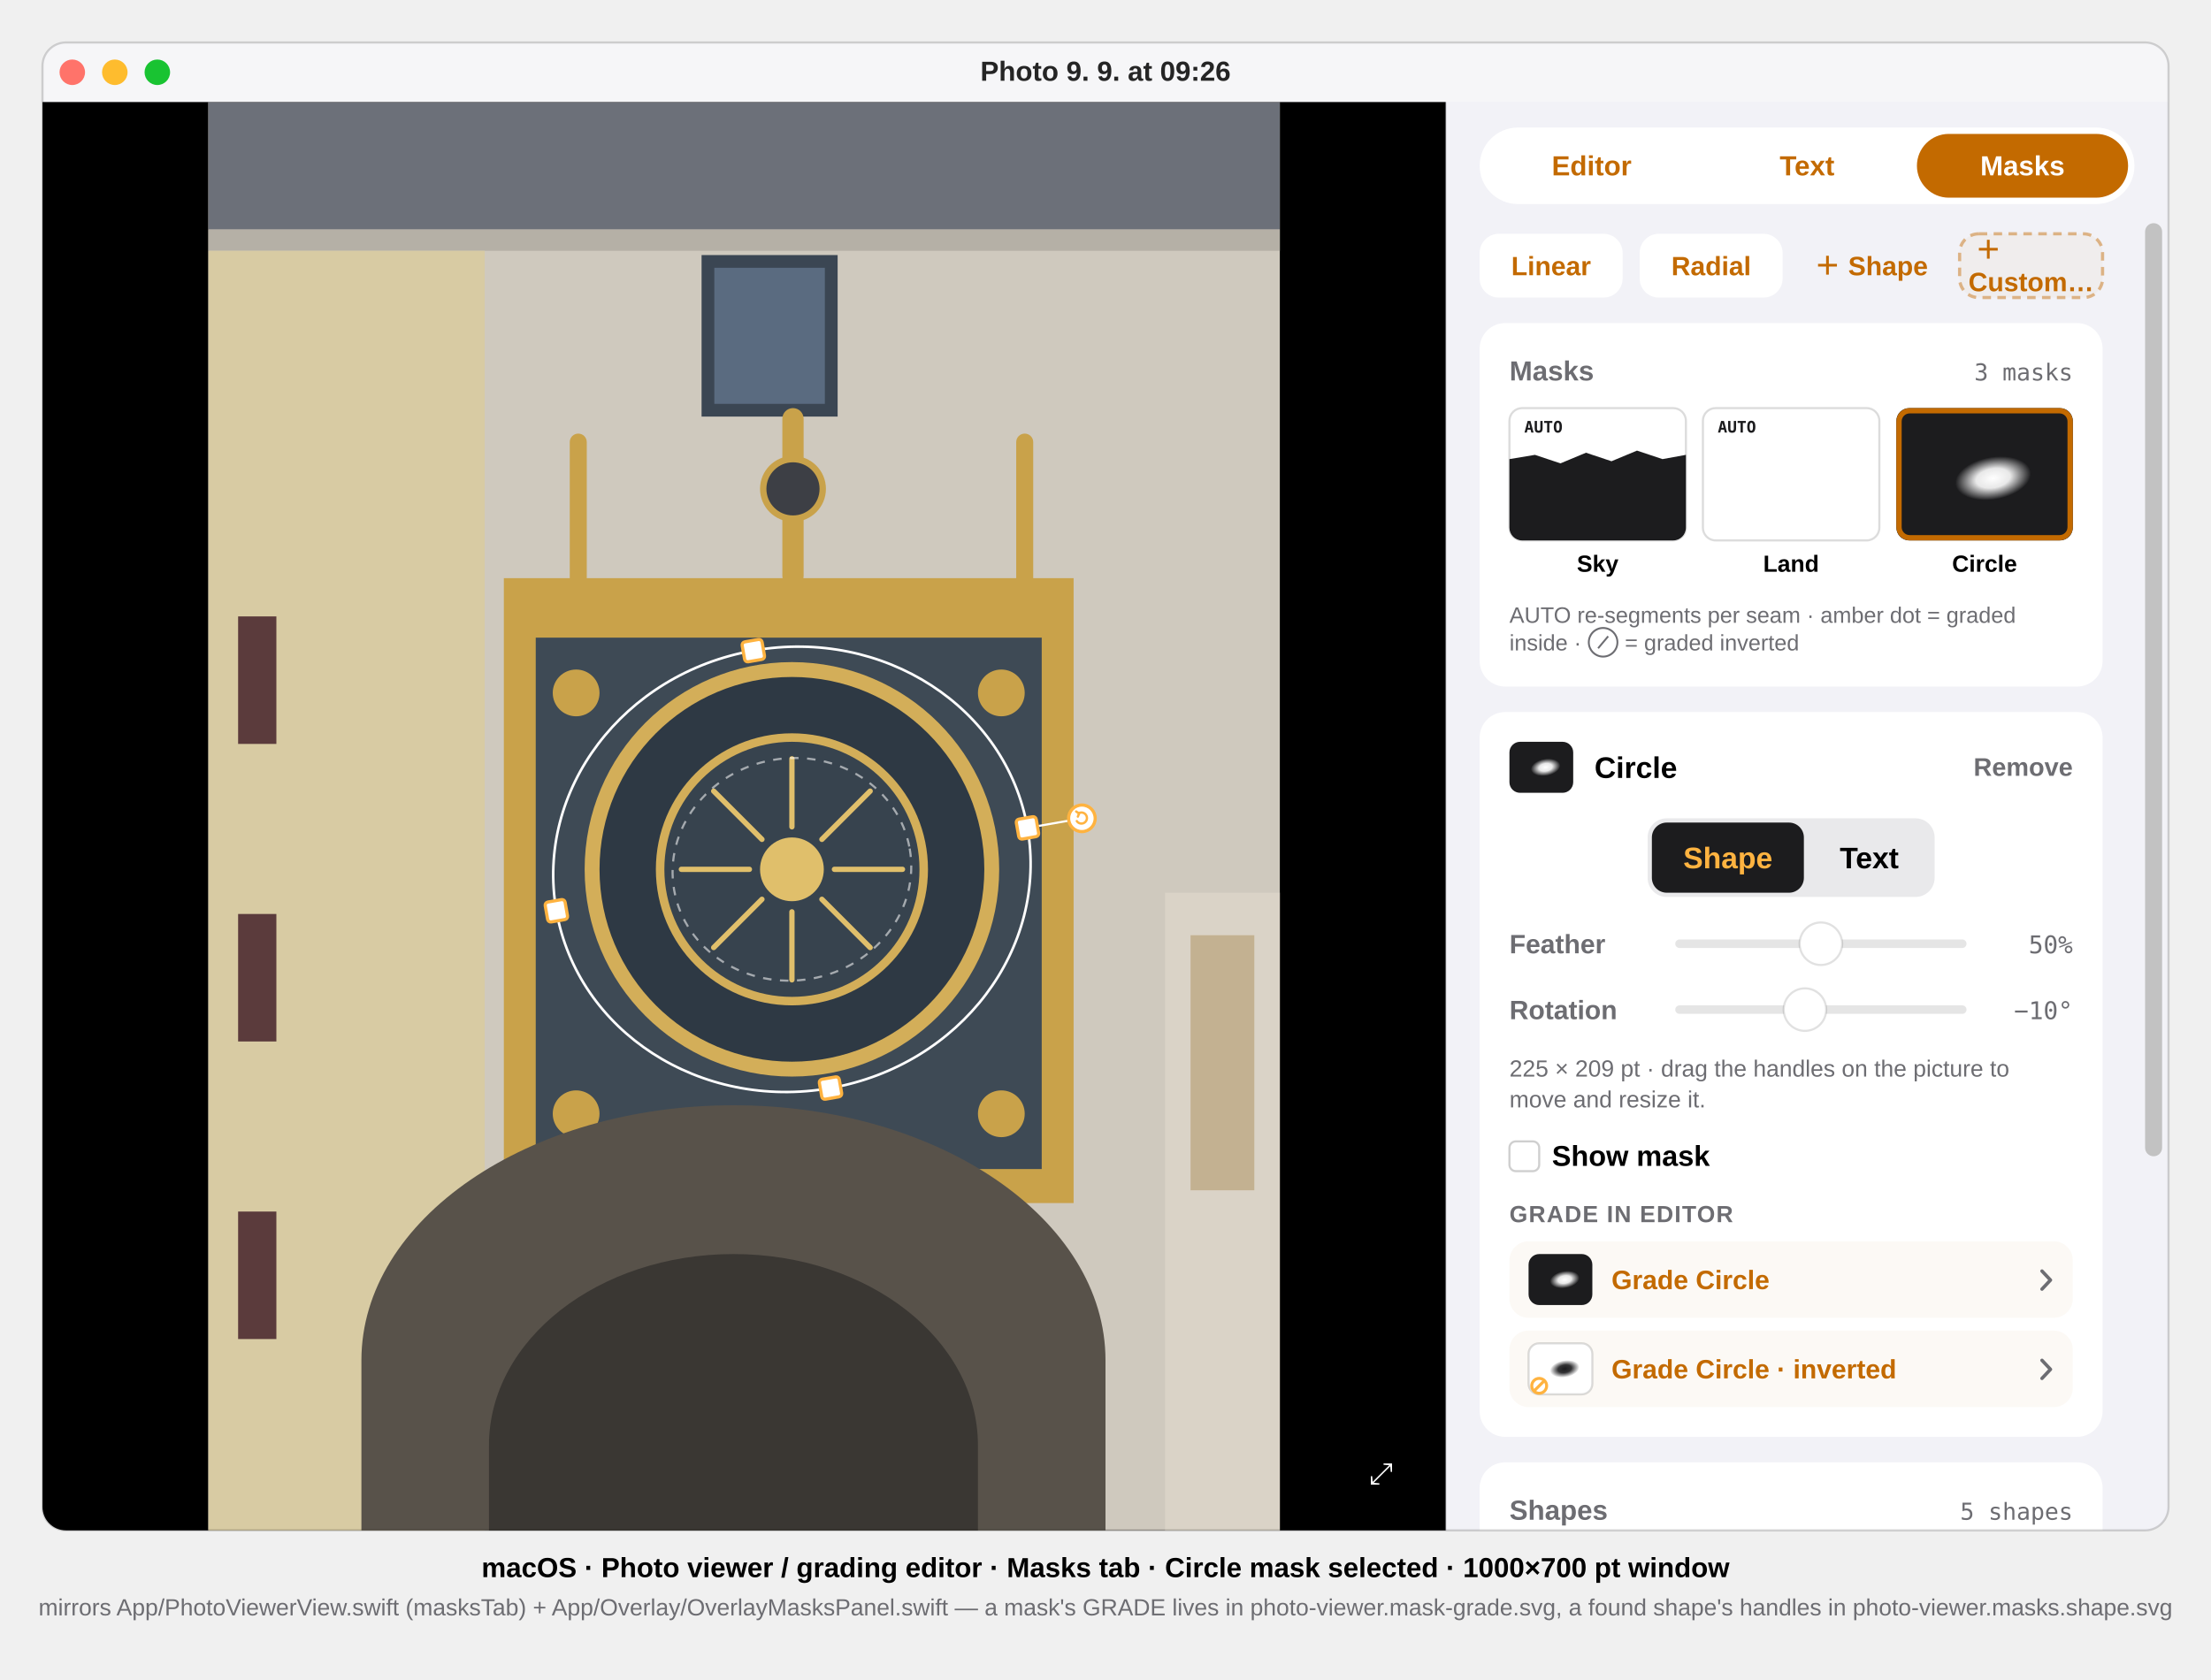
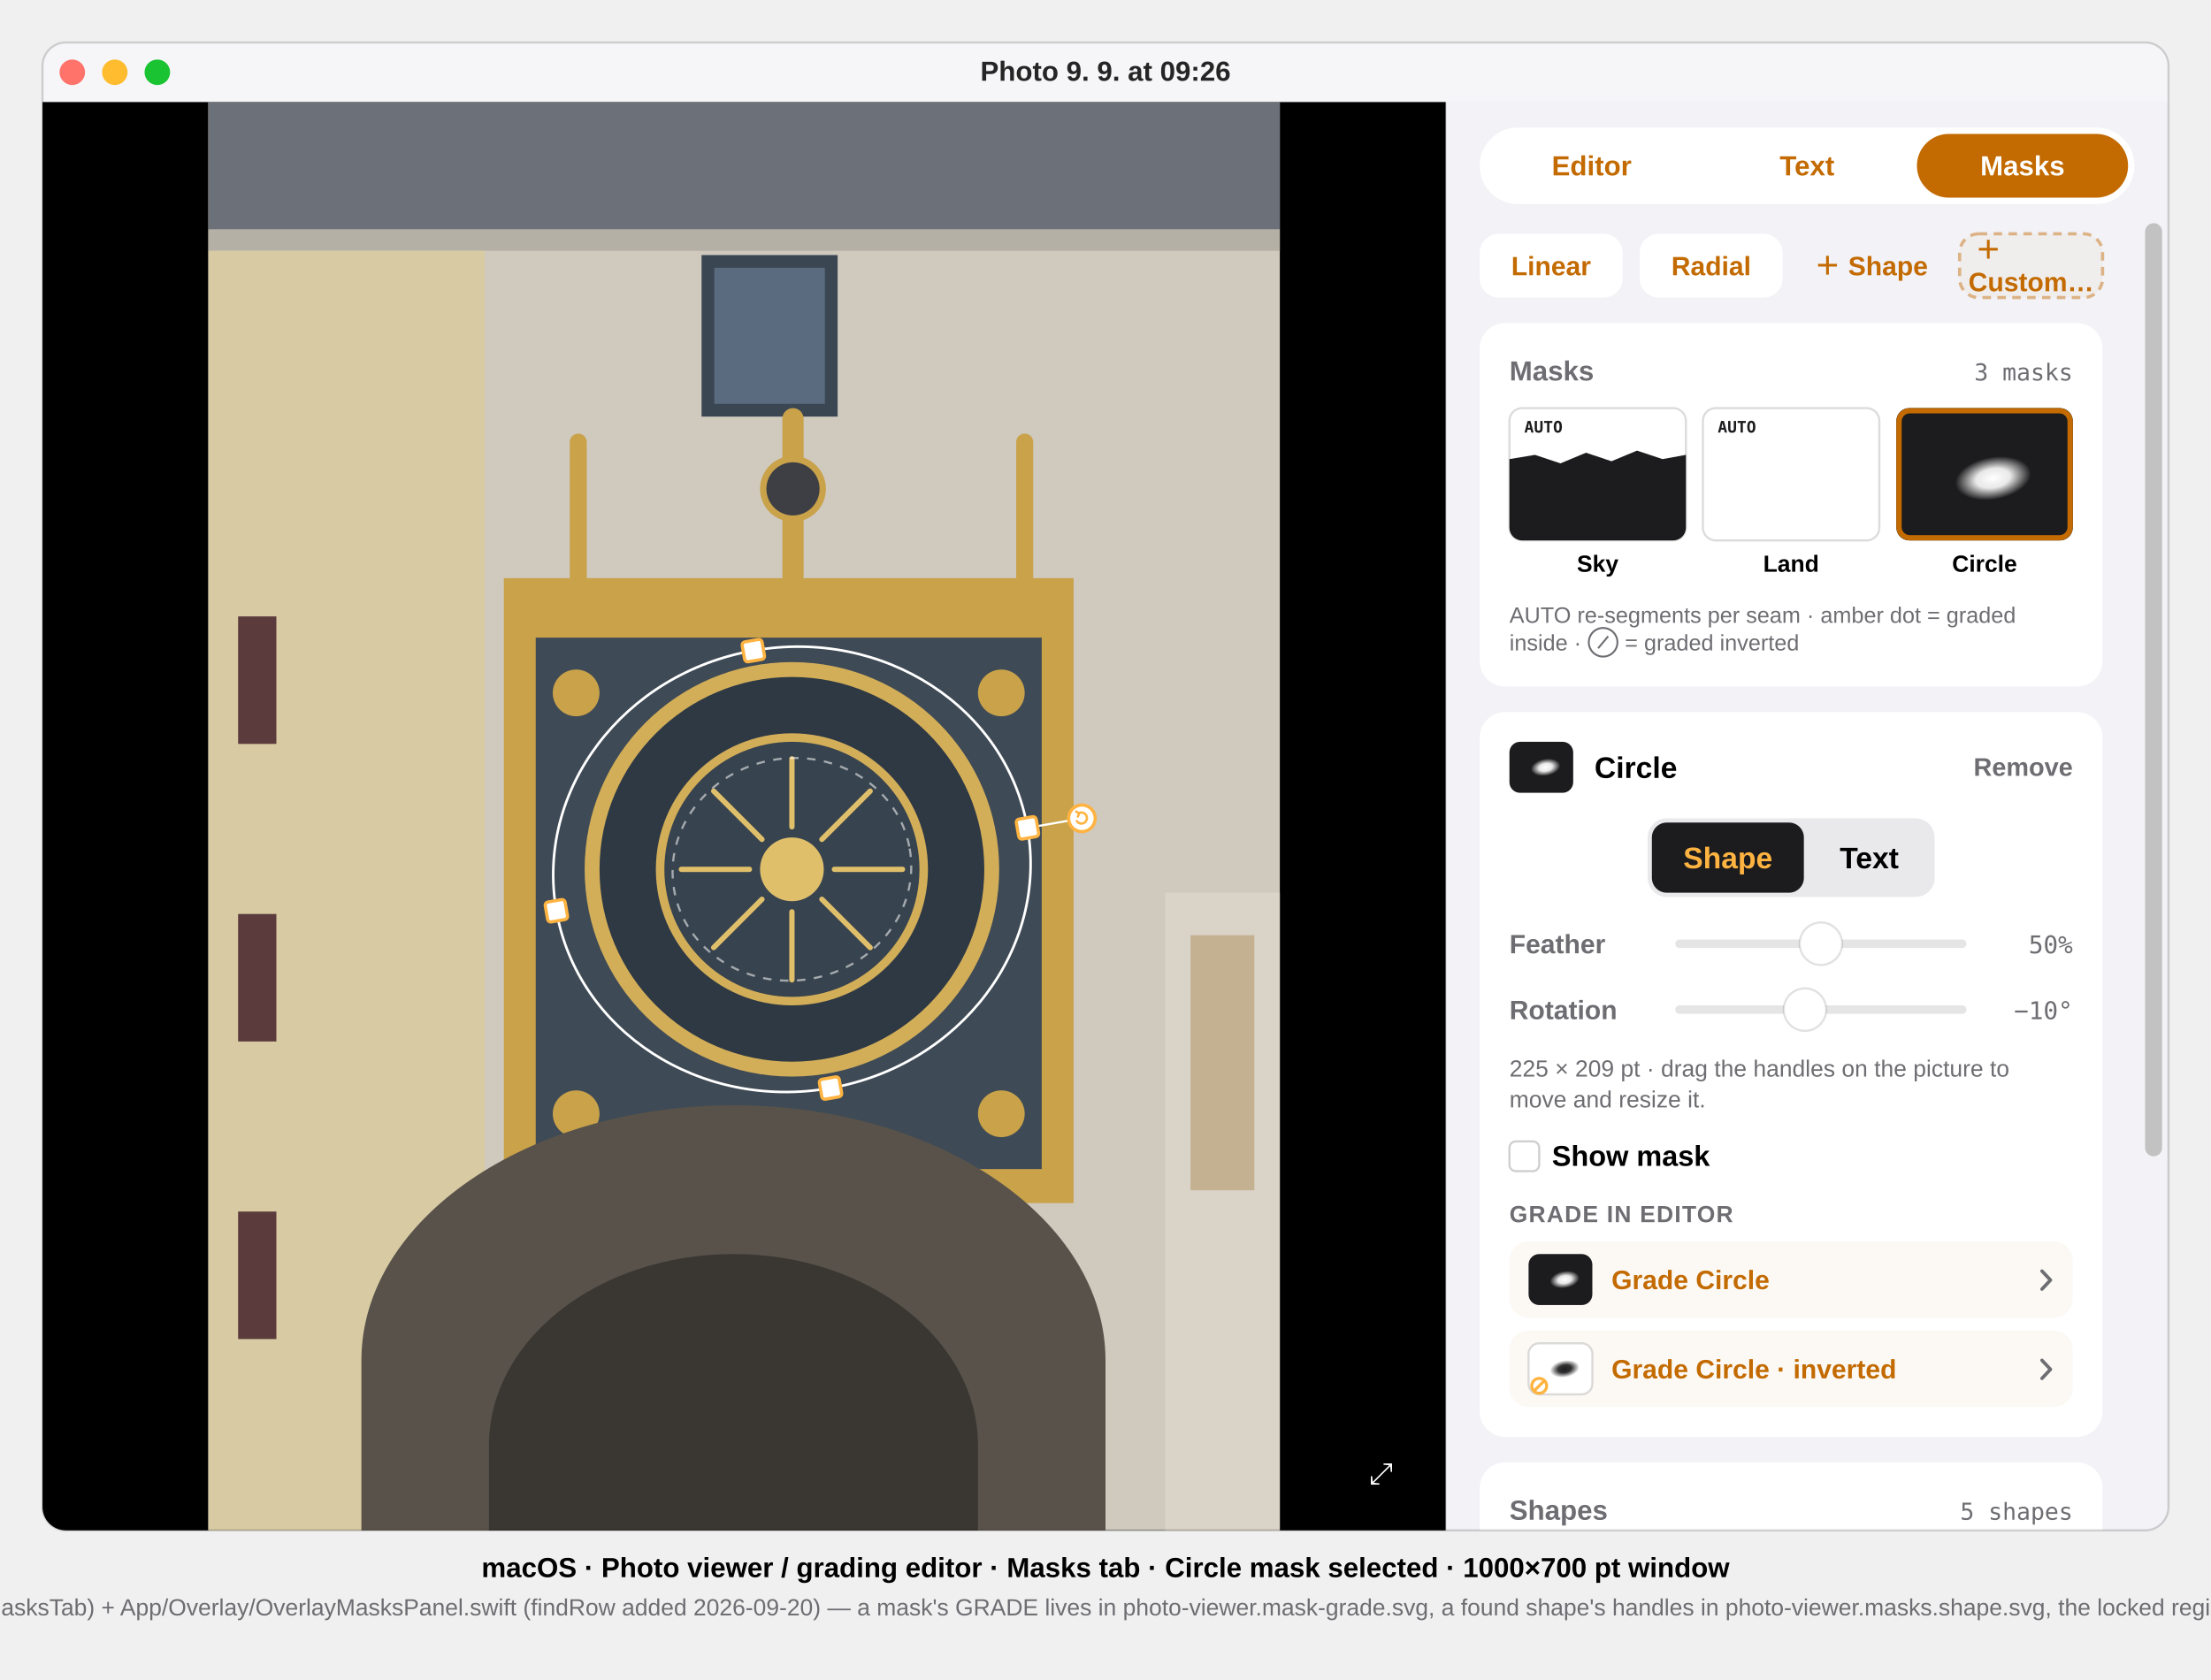
<svg xmlns="http://www.w3.org/2000/svg" viewBox="0 0 1040 790" font-family="-apple-system, BlinkMacSystemFont, 'SF Pro Text', 'Helvetica Neue', Arial, sans-serif">
  <defs>
    <clipPath id="win">
      <rect x="20" y="20" width="1000" height="700" rx="11" />
    </clipPath>
    <clipPath id="photo">
      <rect x="98" y="48" width="504" height="672" />
    </clipPath>
    <clipPath id="tile-sky">
      <rect x="710" y="192" width="83" height="62.25" rx="6" />
    </clipPath>
    <radialGradient id="soft" cx="0.5" cy="0.5" r="0.5">
      <stop offset="0" stop-color="#FFFFFF" stop-opacity="1" />
      <stop offset="0.45" stop-color="#FFFFFF" stop-opacity="0.9" />
      <stop offset="1" stop-color="#FFFFFF" stop-opacity="0" />
    </radialGradient>
    <radialGradient id="soft-ink" cx="0.5" cy="0.5" r="0.5">
      <stop offset="0" stop-color="#1C1C1E" stop-opacity="1" />
      <stop offset="0.45" stop-color="#1C1C1E" stop-opacity="0.9" />
      <stop offset="1" stop-color="#1C1C1E" stop-opacity="0" />
    </radialGradient>
  </defs>
  <style>text{font-family:inherit}.sb{font-weight:600}.b{font-weight:700}.mono{font-variant-numeric:tabular-nums;font-family:'SF Mono', Menlo, monospace}</style>
  <g clip-path="url(#win)">
    <rect x="20" y="20" width="1000" height="700" fill="#F2F2F7" />
    <g id="titlebar">
      <rect x="20" y="20" width="1000" height="28" fill="#F6F6F8" />
      <circle cx="34" cy="34" r="6" fill="#FF736A" />
      <circle cx="54" cy="34" r="6" fill="#FEBC2E" />
      <circle cx="74" cy="34" r="6" fill="#19C332" />
      <text x="520" y="38" font-size="13" class="sb" text-anchor="middle" fill="#000" fill-opacity="0.85">Photo 9. 9. at 09:26</text>
    </g>
    <g id="media">
      <rect x="20" y="48" width="660" height="672" fill="#000000" />
      <g clip-path="url(#photo)">
        <rect x="98" y="48" width="504" height="672" fill="#CFC9BE" />
        <rect x="98" y="48" width="504" height="60" fill="#6C7079" />
        <rect x="98" y="108" width="504" height="10" fill="#B5B0A6" />
        <rect x="98" y="118" width="130" height="602" fill="#D8CBA3" />
        <g fill="#5B3B3C">
          <rect x="112" y="290" width="18" height="60" />
          <rect x="112" y="430" width="18" height="60" />
          <rect x="112" y="570" width="18" height="60" />
        </g>
        <rect x="330" y="120" width="64" height="76" fill="#3B4653" />
        <rect x="336" y="126" width="52" height="64" fill="#5A6B80" />
        <g fill="#C9A24A">
          <rect x="268" y="204" width="8" height="72" rx="4" />
          <rect x="368" y="192" width="10" height="84" rx="5" />
          <rect x="478" y="204" width="8" height="72" rx="4" />
        </g>
        <circle cx="373" cy="230" r="14" fill="#3D3F45" stroke="#C9A24A" stroke-width="3" />
        <rect x="237" y="272" width="268" height="294" fill="#C9A24A" />
        <rect x="252" y="300" width="238" height="250" fill="#3E4A55" />
        <g fill="#C9A24A">
          <circle cx="271" cy="326" r="11" />
          <circle cx="471" cy="326" r="11" />
          <circle cx="271" cy="524" r="11" />
          <circle cx="471" cy="524" r="11" />
        </g>
        <circle cx="372.5" cy="409" r="94" fill="#2E3944" stroke="#D3AE59" stroke-width="7" />
        <circle cx="372.5" cy="409" r="62" fill="#37434E" stroke="#D3AE59" stroke-width="4" />
        <g stroke="#E0BF6B" stroke-width="2.5" stroke-linecap="round">
          <line x1="392.5" y1="409" x2="424.5" y2="409" />
          <line x1="386.6" y1="423.1" x2="409.3" y2="445.8" />
          <line x1="372.5" y1="429" x2="372.5" y2="461" />
          <line x1="358.4" y1="423.1" x2="335.7" y2="445.8" />
          <line x1="352.5" y1="409" x2="320.5" y2="409" />
          <line x1="358.4" y1="394.9" x2="335.7" y2="372.2" />
          <line x1="372.5" y1="389" x2="372.5" y2="357" />
          <line x1="386.6" y1="394.9" x2="409.3" y2="372.2" />
        </g>
        <circle cx="372.5" cy="409" r="15" fill="#E0BF6B" />
        <path d="M170 720 L170 640 A175 120 0 0 1 520 640 L520 720 Z" fill="#58524A" />
        <path d="M230 720 L230 680 A115 90 0 0 1 460 680 L460 720 Z" fill="#3A3733" />
        <rect x="548" y="420" width="54" height="300" fill="#DAD3C7" />
        <rect x="560" y="440" width="30" height="120" fill="#B49B6D" opacity="0.6" />
      </g>
      <g id="mask-handles" clip-path="url(#photo)">
        <ellipse cx="372.5" cy="409" rx="112.5" ry="104.5" transform="rotate(-10 372.5 409)" fill="none" stroke="#FFFFFF" stroke-width="1.2" />
        <ellipse cx="372.5" cy="409" rx="56.25" ry="52.25" transform="rotate(-10 372.5 409)" fill="none" stroke="#FFFFFF" stroke-opacity="0.55" stroke-width="1" stroke-dasharray="4 4" />
        <line x1="483.3" y1="389.5" x2="508.9" y2="385" stroke="#FFFFFF" stroke-width="1" />
        <g fill="#FFFFFF" stroke="#FFB340" stroke-width="1.5">
          <rect x="349.6" y="301.35" width="9.5" height="9.5" rx="1.5" transform="rotate(-10 354.35 306.1)" />
          <rect x="478.55" y="384.75" width="9.5" height="9.5" rx="1.5" transform="rotate(-10 483.3 389.5)" />
          <rect x="385.9" y="507.15" width="9.5" height="9.5" rx="1.5" transform="rotate(-10 390.65 511.9)" />
          <rect x="256.95" y="423.75" width="9.5" height="9.5" rx="1.5" transform="rotate(-10 261.7 428.5)" />
          <circle cx="508.9" cy="385" r="6.25" />
        </g>
        <g fill="none" stroke="#FFB340" stroke-width="1.1" stroke-linecap="round" stroke-linejoin="round" data-symbol="arrow.clockwise">
          <path d="M506.5 386.3 A2.6 2.6 0 1 0 507.4 382.6" />
          <path d="M506.2 381.8 L507.6 382.7 L507 384.2" />
        </g>
      </g>
      <text x="644" y="698" font-size="14" fill="#FFFFFF" data-symbol="arrow.up.left.and.arrow.down.right">⤢</text>
    </g>
    <line x1="680" y1="48" x2="680" y2="720" stroke="#000" stroke-opacity="0.1" />
    <g id="rail">
      <g id="railtabs">
        <rect x="696" y="60" width="308" height="36" rx="18" fill="#FFFFFF" />
        <rect x="901.67" y="63" width="99.33" height="30" rx="15" fill="#C36A00" />
        <text x="748.67" y="82.5" font-size="13" class="sb" text-anchor="middle" fill="#C36A00">Editor</text>
        <text x="850" y="82.5" font-size="13" class="sb" text-anchor="middle" fill="#C36A00">Text</text>
        <text x="951.33" y="82.5" font-size="13" class="sb" text-anchor="middle" fill="#FFFFFF">Masks</text>
      </g>
      <rect x="1009" y="105" width="8" height="439" rx="4" fill="#C2C2C2" />
      <g id="masktoolbar">
        <rect x="696" y="110" width="67.25" height="30" rx="9" fill="#FFFFFF" />
        <text x="729.6" y="129.5" font-size="12.5" class="sb" text-anchor="middle" fill="#C36A00">Linear</text>
        <rect x="771.25" y="110" width="67.25" height="30" rx="9" fill="#FFFFFF" />
        <text x="804.9" y="129.5" font-size="12.5" class="sb" text-anchor="middle" fill="#C36A00">Radial</text>
        <text x="880.1" y="129.5" font-size="12.5" class="sb" text-anchor="middle" fill="#C36A00">＋ Shape</text>
        <rect x="921.75" y="110" width="67.25" height="30" rx="9" fill="#C36A00" fill-opacity="0.04" stroke="#C36A00" stroke-opacity="0.45" stroke-width="1.5" stroke-dasharray="4 3" />
        <text x="929" y="122" font-size="12.5" class="sb" fill="#C36A00">＋</text>
        <text x="955.4" y="137" font-size="12.5" class="sb" text-anchor="middle" fill="#C36A00">Custom…</text>
      </g>
      <g id="deck">
        <rect x="696" y="152" width="293" height="171" rx="12" fill="#FFFFFF" />
        <text x="710" y="179" font-size="13" class="sb" fill="#6D6D72">Masks</text>
        <text x="975" y="179" font-size="11" class="mono" text-anchor="end" fill="#6D6D72">3 masks</text>
        <g id="tile-sky">
          <rect x="710" y="192" width="83" height="62.25" rx="6" fill="#FFFFFF" />
          <path clip-path="url(#tile-sky)" d="M710 216 L722 214 L734 218 L746 213 L758 217 L770 212 L782 216 L793 214 L793 254.25 L710 254.25 Z" fill="#1C1C1E" />
          <rect x="713" y="195" width="26" height="11" rx="3" fill="#FFFFFF" fill-opacity="0.85" />
          <text x="726" y="203.5" font-size="7.5" class="sb mono" text-anchor="middle" fill="#1C1C1E">AUTO</text>
          <rect x="710" y="192" width="83" height="62.25" rx="6" fill="none" stroke="#000" stroke-opacity="0.14" />
          <text x="751.5" y="269" font-size="11" class="sb" text-anchor="middle" fill="#000">Sky</text>
        </g>
        <g id="tile-land">
          <rect x="801" y="192" width="83" height="62.25" rx="6" fill="#FFFFFF" />
          <rect x="804" y="195" width="26" height="11" rx="3" fill="#FFFFFF" fill-opacity="0.85" />
          <text x="817" y="203.5" font-size="7.5" class="sb mono" text-anchor="middle" fill="#1C1C1E">AUTO</text>
          <rect x="801" y="192" width="83" height="62.25" rx="6" fill="none" stroke="#000" stroke-opacity="0.14" />
          <text x="842.5" y="269" font-size="11" class="sb" text-anchor="middle" fill="#000">Land</text>
        </g>
        <g id="tile-circle">
          <rect x="892" y="192" width="83" height="62.25" rx="6" fill="#1C1C1E" />
          <ellipse cx="937.5" cy="225" rx="18" ry="10" transform="rotate(-10 937.5 225)" fill="url(#soft)" />
          <rect x="893.25" y="193.25" width="80.5" height="59.75" rx="5" fill="none" stroke="#C36A00" stroke-width="2.5" />
          <text x="933.5" y="269" font-size="11" class="sb" text-anchor="middle" fill="#000">Circle</text>
        </g>
        <text x="710" y="293" font-size="10.5" fill="#6D6D72">AUTO re-segments per seam · amber dot = graded</text>
        <text x="710" y="306" font-size="10.5" fill="#6D6D72">inside · ⊘ = graded inverted</text>
      </g>
      <g id="detail">
        <rect x="696" y="335" width="293" height="341" rx="12" fill="#FFFFFF" />
        <rect x="710" y="349" width="30" height="24" rx="5" fill="#1C1C1E" />
        <ellipse cx="727" cy="361" rx="7" ry="4" transform="rotate(-10 727 361)" fill="url(#soft)" />
        <text x="750" y="366" font-size="14" class="b" fill="#000">Circle</text>
        <text x="975" y="365" font-size="12" class="sb" text-anchor="end" fill="#6D6D72">Remove</text>
        <rect x="775" y="385" width="135" height="37" rx="9" fill="#E9E9EB" />
        <rect x="777" y="387" width="71.5" height="33" rx="7" fill="#1C1C1E" />
        <text x="812.75" y="408.5" font-size="14" class="b" text-anchor="middle" fill="#FFB340">Shape</text>
        <text x="879.25" y="408.5" font-size="14" class="b" text-anchor="middle" fill="#000">Text</text>
        <text x="710" y="448.5" font-size="12.5" class="sb" fill="#6D6D72">Feather</text>
        <rect x="788" y="442" width="137" height="4" rx="2" fill="#E5E5E5" />
        <circle cx="856.5" cy="444" r="10" fill="#FFFFFF" stroke="#000" stroke-opacity="0.12" />
        <text x="975" y="448.5" font-size="11.5" class="mono" text-anchor="end" fill="#6D6D72">50%</text>
        <text x="710" y="479.5" font-size="12.5" class="sb" fill="#6D6D72">Rotation</text>
        <rect x="788" y="473" width="137" height="4" rx="2" fill="#E5E5E5" />
        <circle cx="849" cy="475" r="10" fill="#FFFFFF" stroke="#000" stroke-opacity="0.12" />
        <text x="975" y="479.5" font-size="11.5" class="mono" text-anchor="end" fill="#6D6D72">−10°</text>
        <text x="710" y="506.5" font-size="11" fill="#6D6D72">225 × 209 pt · drag the handles on the picture to</text>
        <text x="710" y="521" font-size="11" fill="#6D6D72">move and resize it.</text>
        <rect x="710" y="537" width="14" height="14" rx="3" fill="#FFFFFF" stroke="#CFCFCF" stroke-width="1" />
        <text x="730" y="548.5" font-size="13.5" class="sb" fill="#000">Show mask</text>
        <text x="710" y="575" font-size="11" class="sb" letter-spacing="0.5" fill="#6D6D72">GRADE IN EDITOR</text>
        <rect x="710" y="584" width="265" height="36" rx="9" fill="#C36A00" fill-opacity="0.04" />
        <rect x="719" y="590" width="30" height="24" rx="5" fill="#1C1C1E" />
        <ellipse cx="736" cy="602" rx="7" ry="4" transform="rotate(-10 736 602)" fill="url(#soft)" />
        <text x="758" y="606.5" font-size="12.5" class="sb" fill="#C36A00">Grade Circle</text>
        <path d="M960.5 598 L964.5 602.25 L960.5 606.5" fill="none" stroke="#6D6D72" stroke-width="1.6" stroke-linecap="round" stroke-linejoin="round" data-symbol="chevron.right" />
        <rect x="710" y="626" width="265" height="36" rx="9" fill="#C36A00" fill-opacity="0.04" />
        <rect x="719" y="632" width="30" height="24" rx="5" fill="#FFFFFF" />
        <ellipse cx="736" cy="644" rx="7" ry="4" transform="rotate(-10 736 644)" fill="url(#soft-ink)" />
        <rect x="719" y="632" width="30" height="24" rx="5" fill="none" stroke="#000" stroke-opacity="0.14" />
        <circle cx="724" cy="652" r="3.5" fill="none" stroke="#FFB340" stroke-width="1.4" />
        <line x1="721.6" y1="654.4" x2="726.4" y2="649.6" stroke="#FFB340" stroke-width="1.4" />
        <text x="758" y="648.5" font-size="12.5" class="sb" fill="#C36A00">Grade Circle · inverted</text>
        <path d="M960.5 640 L964.5 644.25 L960.5 648.5" fill="none" stroke="#6D6D72" stroke-width="1.6" stroke-linecap="round" stroke-linejoin="round" data-symbol="chevron.right" />
      </g>
      <g id="shapes">
-         <rect x="696" y="688" width="293" height="261" rx="12" fill="#FFFFFF" />
+         <rect x="696" y="688" width="293" height="357" rx="12" fill="#FFFFFF" />
        <text x="710" y="715" font-size="13" class="sb" fill="#6D6D72">Shapes</text>
        <text x="975" y="715" font-size="11" class="mono" text-anchor="end" fill="#6D6D72">5 shapes</text>
+         <g id="findrow">
+           <rect x="710" y="727.5" width="99" height="23.5" rx="6" fill="#ECECEC" />
+           <text x="722.5" y="743.5" font-size="13" class="sb" fill="#1C1C1E">Use all</text>
+           <path d="M771.5 737 l3.25 3.25 3.25 -3.25" fill="none" stroke="#1C1C1E" stroke-width="1.4" stroke-linecap="round" stroke-linejoin="round" data-symbol="chevron.down" />
+           <line x1="788.5" y1="732.5" x2="788.5" y2="746.5" stroke="#000" stroke-opacity="0.10" />
+           <path d="M795.5 737 l3.5 3.5 3.5 -3.5" fill="none" stroke="#1C1C1E" stroke-width="1.4" stroke-linecap="round" stroke-linejoin="round" data-symbol="chevron.down" />
+           <rect x="927" y="727.5" width="48" height="23.5" rx="6" fill="#C36A00" />
+           <text x="951" y="743.5" font-size="13" class="sb" text-anchor="middle" fill="#FFFFFF">Find</text>
+         </g>
+         <g font-size="11" fill="#6D6D72">
+           <text x="710" y="768">Find shapes in this picture · Every detector in turn; a</text>
+           <text x="710" y="781">shape found by more than one is listed once with</text>
+           <text x="710" y="794">who found it, and every Add or dismissal scores</text>
+           <text x="710" y="807">each detector</text>
+         </g>
        <g id="shape-tiles" fill="#1C1C1E">
-           <rect x="710" y="728" width="83" height="62.25" rx="7" />
-           <rect x="801" y="728" width="83" height="62.25" rx="7" />
-           <rect x="892" y="728" width="83" height="62.25" rx="7" />
-           <rect x="710" y="818.5" width="83" height="62.25" rx="7" />
-           <rect x="801" y="818.5" width="83" height="62.25" rx="7" />
+           <rect x="710" y="824" width="83" height="62.25" rx="7" />
+           <rect x="801" y="824" width="83" height="62.25" rx="7" />
+           <rect x="892" y="824" width="83" height="62.25" rx="7" />
+           <rect x="710" y="914.5" width="83" height="62.25" rx="7" />
+           <rect x="801" y="914.5" width="83" height="62.25" rx="7" />
        </g>
        <g fill="none" stroke="#FFFFFF" stroke-opacity="0.25" stroke-width="0.5">
-           <rect x="728.5" y="728" width="46" height="62.25" />
-           <rect x="819.5" y="728" width="46" height="62.25" />
-           <rect x="910.5" y="728" width="46" height="62.25" />
-           <rect x="728.5" y="818.5" width="46" height="62.25" />
-           <rect x="819.5" y="818.5" width="46" height="62.25" />
+           <rect x="728.5" y="824" width="46" height="62.25" />
+           <rect x="819.5" y="824" width="46" height="62.25" />
+           <rect x="910.5" y="824" width="46" height="62.25" />
+           <rect x="728.5" y="914.5" width="46" height="62.25" />
+           <rect x="819.5" y="914.5" width="46" height="62.25" />
        </g>
        <g fill="#FFFFFF" fill-opacity="0.9">
-           <rect x="764" y="735" width="10" height="9" />
-           <polygon points="844,736.5 851,736.5 851,746.5 845,745" />
-           <rect x="919" y="752.5" width="4" height="10.5" />
-           <ellipse cx="753.75" cy="852" rx="10.25" ry="9.5" transform="rotate(-10 753.75 852)" />
-           <rect x="851.5" y="829" width="7.5" height="7" />
+           <rect x="764" y="831" width="10" height="9" />
+           <polygon points="844,832.5 851,832.5 851,842.5 845,841" />
+           <rect x="919" y="848.5" width="4" height="10.5" />
+           <ellipse cx="753.75" cy="948" rx="10.25" ry="9.5" transform="rotate(-10 753.75 948)" />
+           <rect x="851.5" y="925" width="7.5" height="7" />
        </g>
        <g font-size="11" class="sb" text-anchor="middle" fill="#000">
-           <text x="751.5" y="805.5">
+           <text x="751.5" y="901.5">
            <tspan font-size="9" font-weight="400" fill="#6D6D72">◎</tspan> Square</text>
-           <text x="842.5" y="805.5">
+           <text x="842.5" y="901.5">
            <tspan font-size="9" font-weight="400" fill="#6D6D72">◎</tspan> Square</text>
-           <text x="933.5" y="805.5">
+           <text x="933.5" y="901.5">
            <tspan font-size="9" font-weight="400" fill="#6D6D72">◎</tspan> Rectangle</text>
-           <text x="751.5" y="895.5">
+           <text x="751.5" y="991.5">
            <tspan font-size="9" font-weight="400" fill="#6D6D72">◎</tspan> Circle</text>
-           <text x="842.5" y="895.5">
+           <text x="842.5" y="991.5">
            <tspan font-size="9" font-weight="400" fill="#6D6D72">✎</tspan> Square</text>
        </g>
-         <text x="710" y="918.5" font-size="10.5" fill="#6D6D72">◎ found by Find shapes · ✎ drawn here · an ellipse</text>
-         <text x="710" y="931" font-size="10.5" fill="#6D6D72">can become a Radial mask</text>
+         <text x="710" y="1014.5" font-size="10.5" fill="#6D6D72">◎ found by Find shapes · ✎ drawn here · an ellipse</text>
+         <text x="710" y="1027" font-size="10.5" fill="#6D6D72">can become a Radial mask</text>
      </g>
    </g>
  </g>
  <rect x="20" y="20" width="1000" height="700" rx="11" fill="none" stroke="#000" stroke-opacity="0.16" />
  <text x="520" y="742" font-size="13" class="sb" text-anchor="middle" fill="#000">macOS · Photo viewer / grading editor · Masks tab · Circle mask selected · 1000×700 pt window</text>
-   <text x="520" y="760" font-size="11" text-anchor="middle" fill="#6D6D72">mirrors App/PhotoViewerView.swift (masksTab) + App/Overlay/OverlayMasksPanel.swift — a mask's GRADE lives in photo-viewer.mask-grade.svg, a found shape's handles in photo-viewer.masks.shape.svg</text>
+   <text x="520" y="760" font-size="11" text-anchor="middle" fill="#6D6D72">mirrors App/PhotoViewerView.swift (masksTab) + App/Overlay/OverlayMasksPanel.swift (findRow added 2026-09-20) — a mask's GRADE lives in photo-viewer.mask-grade.svg, a found shape's handles in photo-viewer.masks.shape.svg, the locked register in photo-viewer.masks.locked.svg</text>
</svg>
